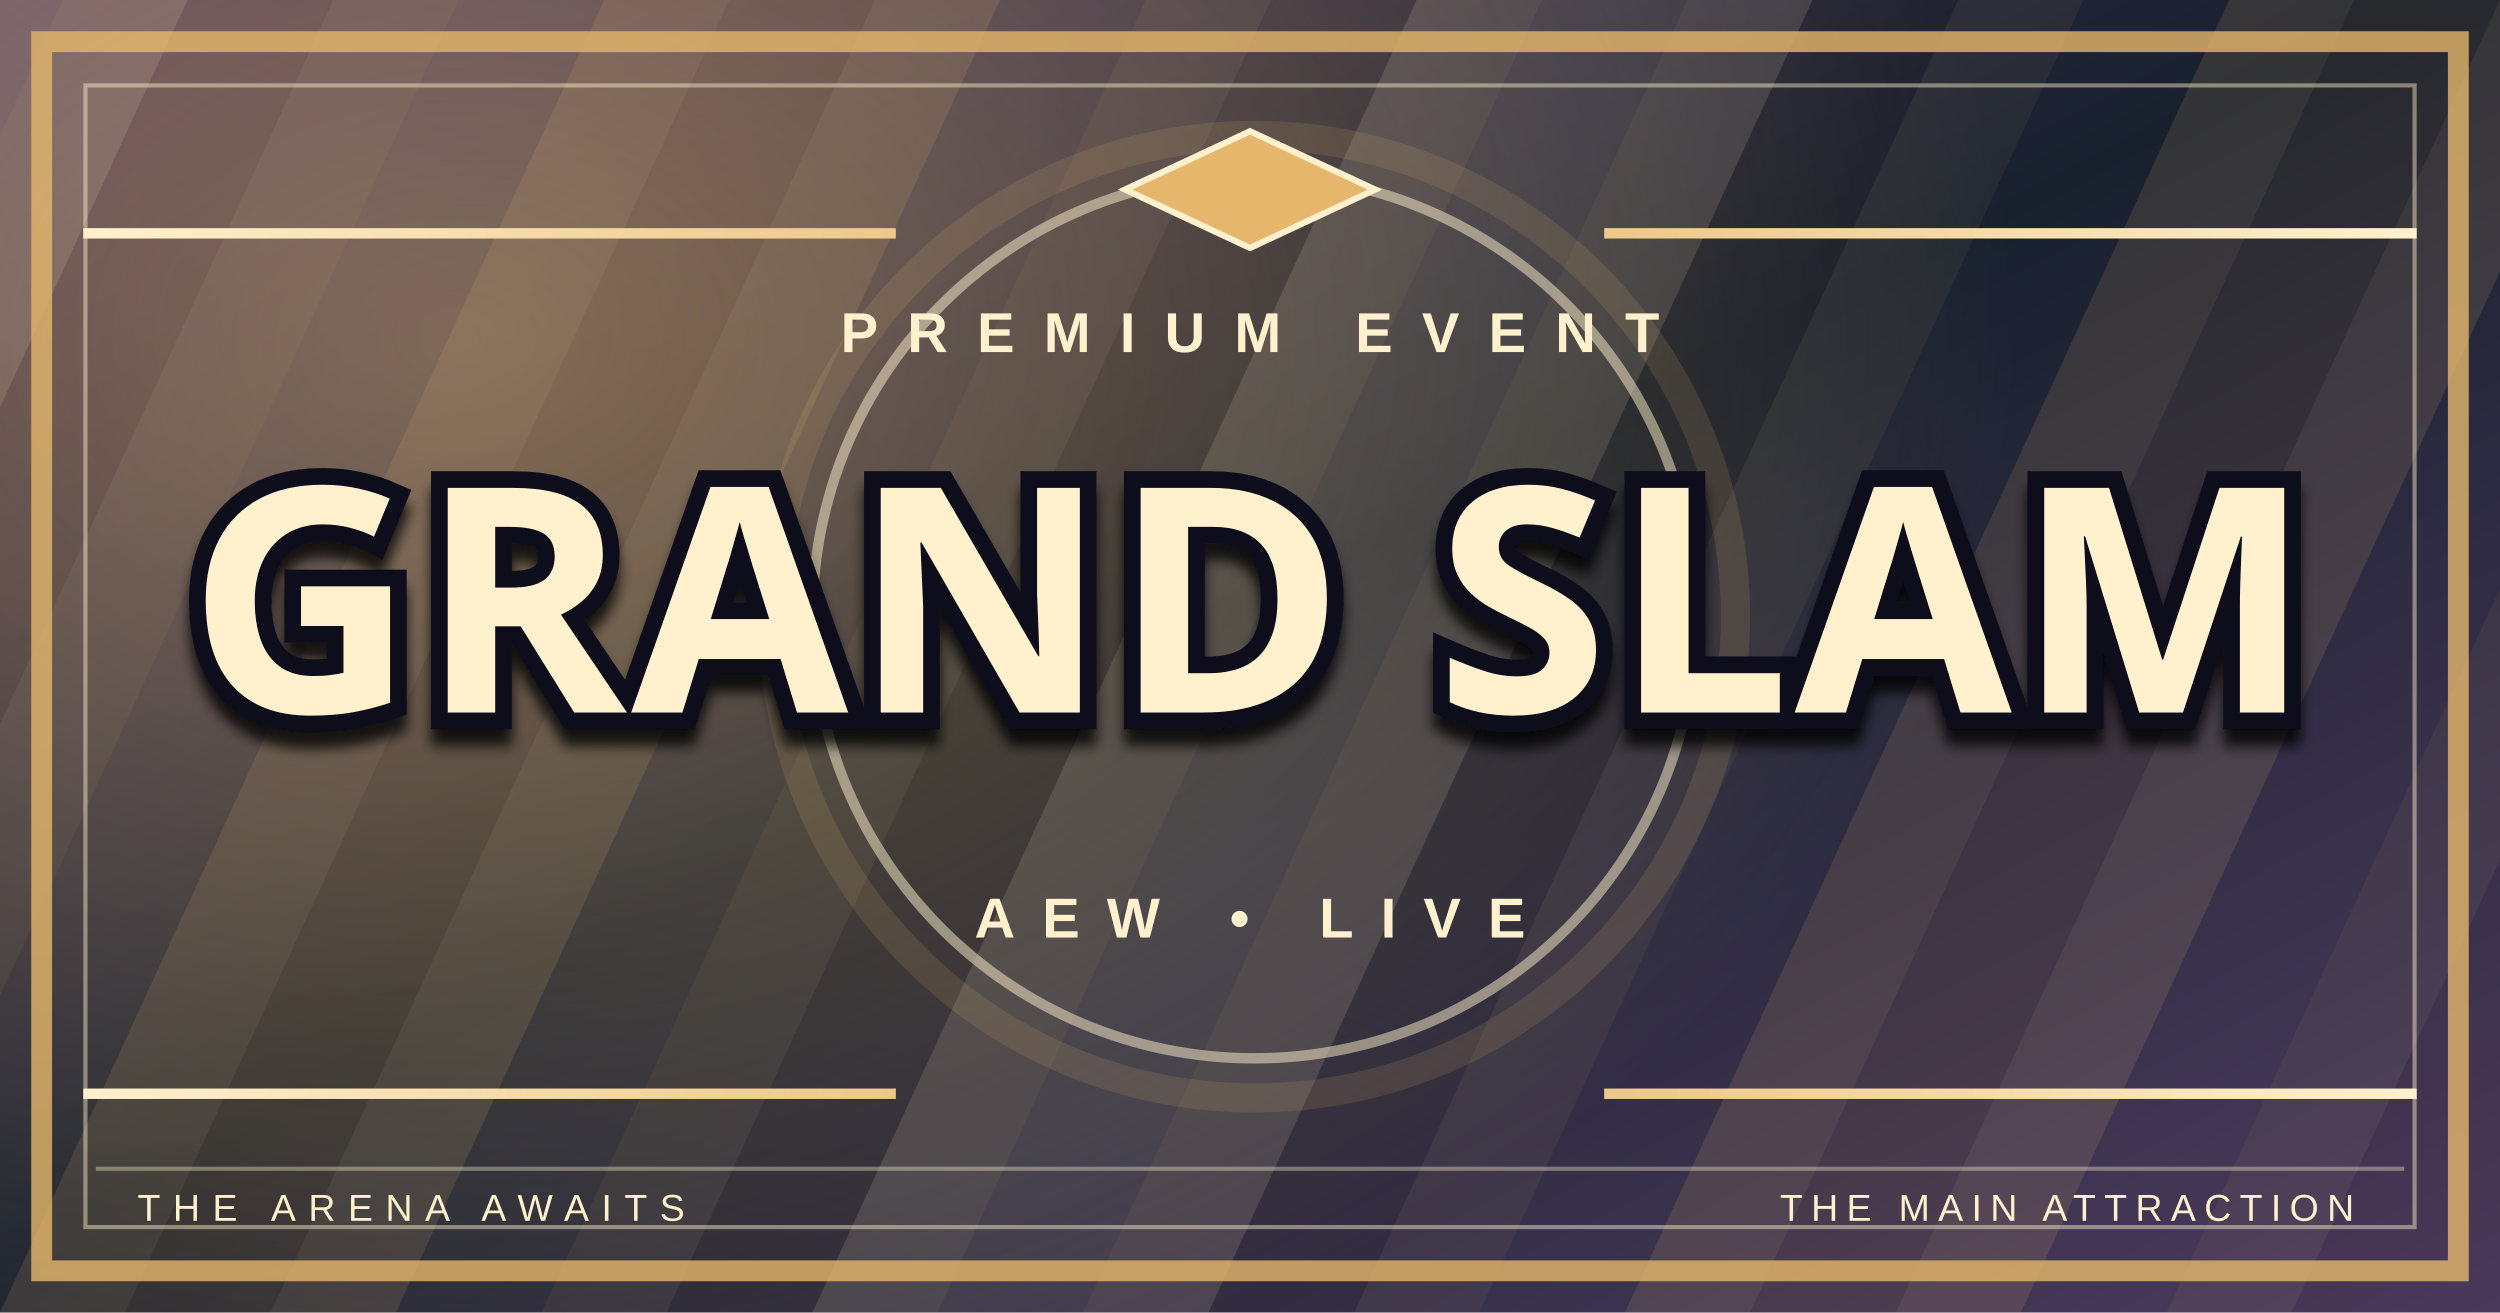
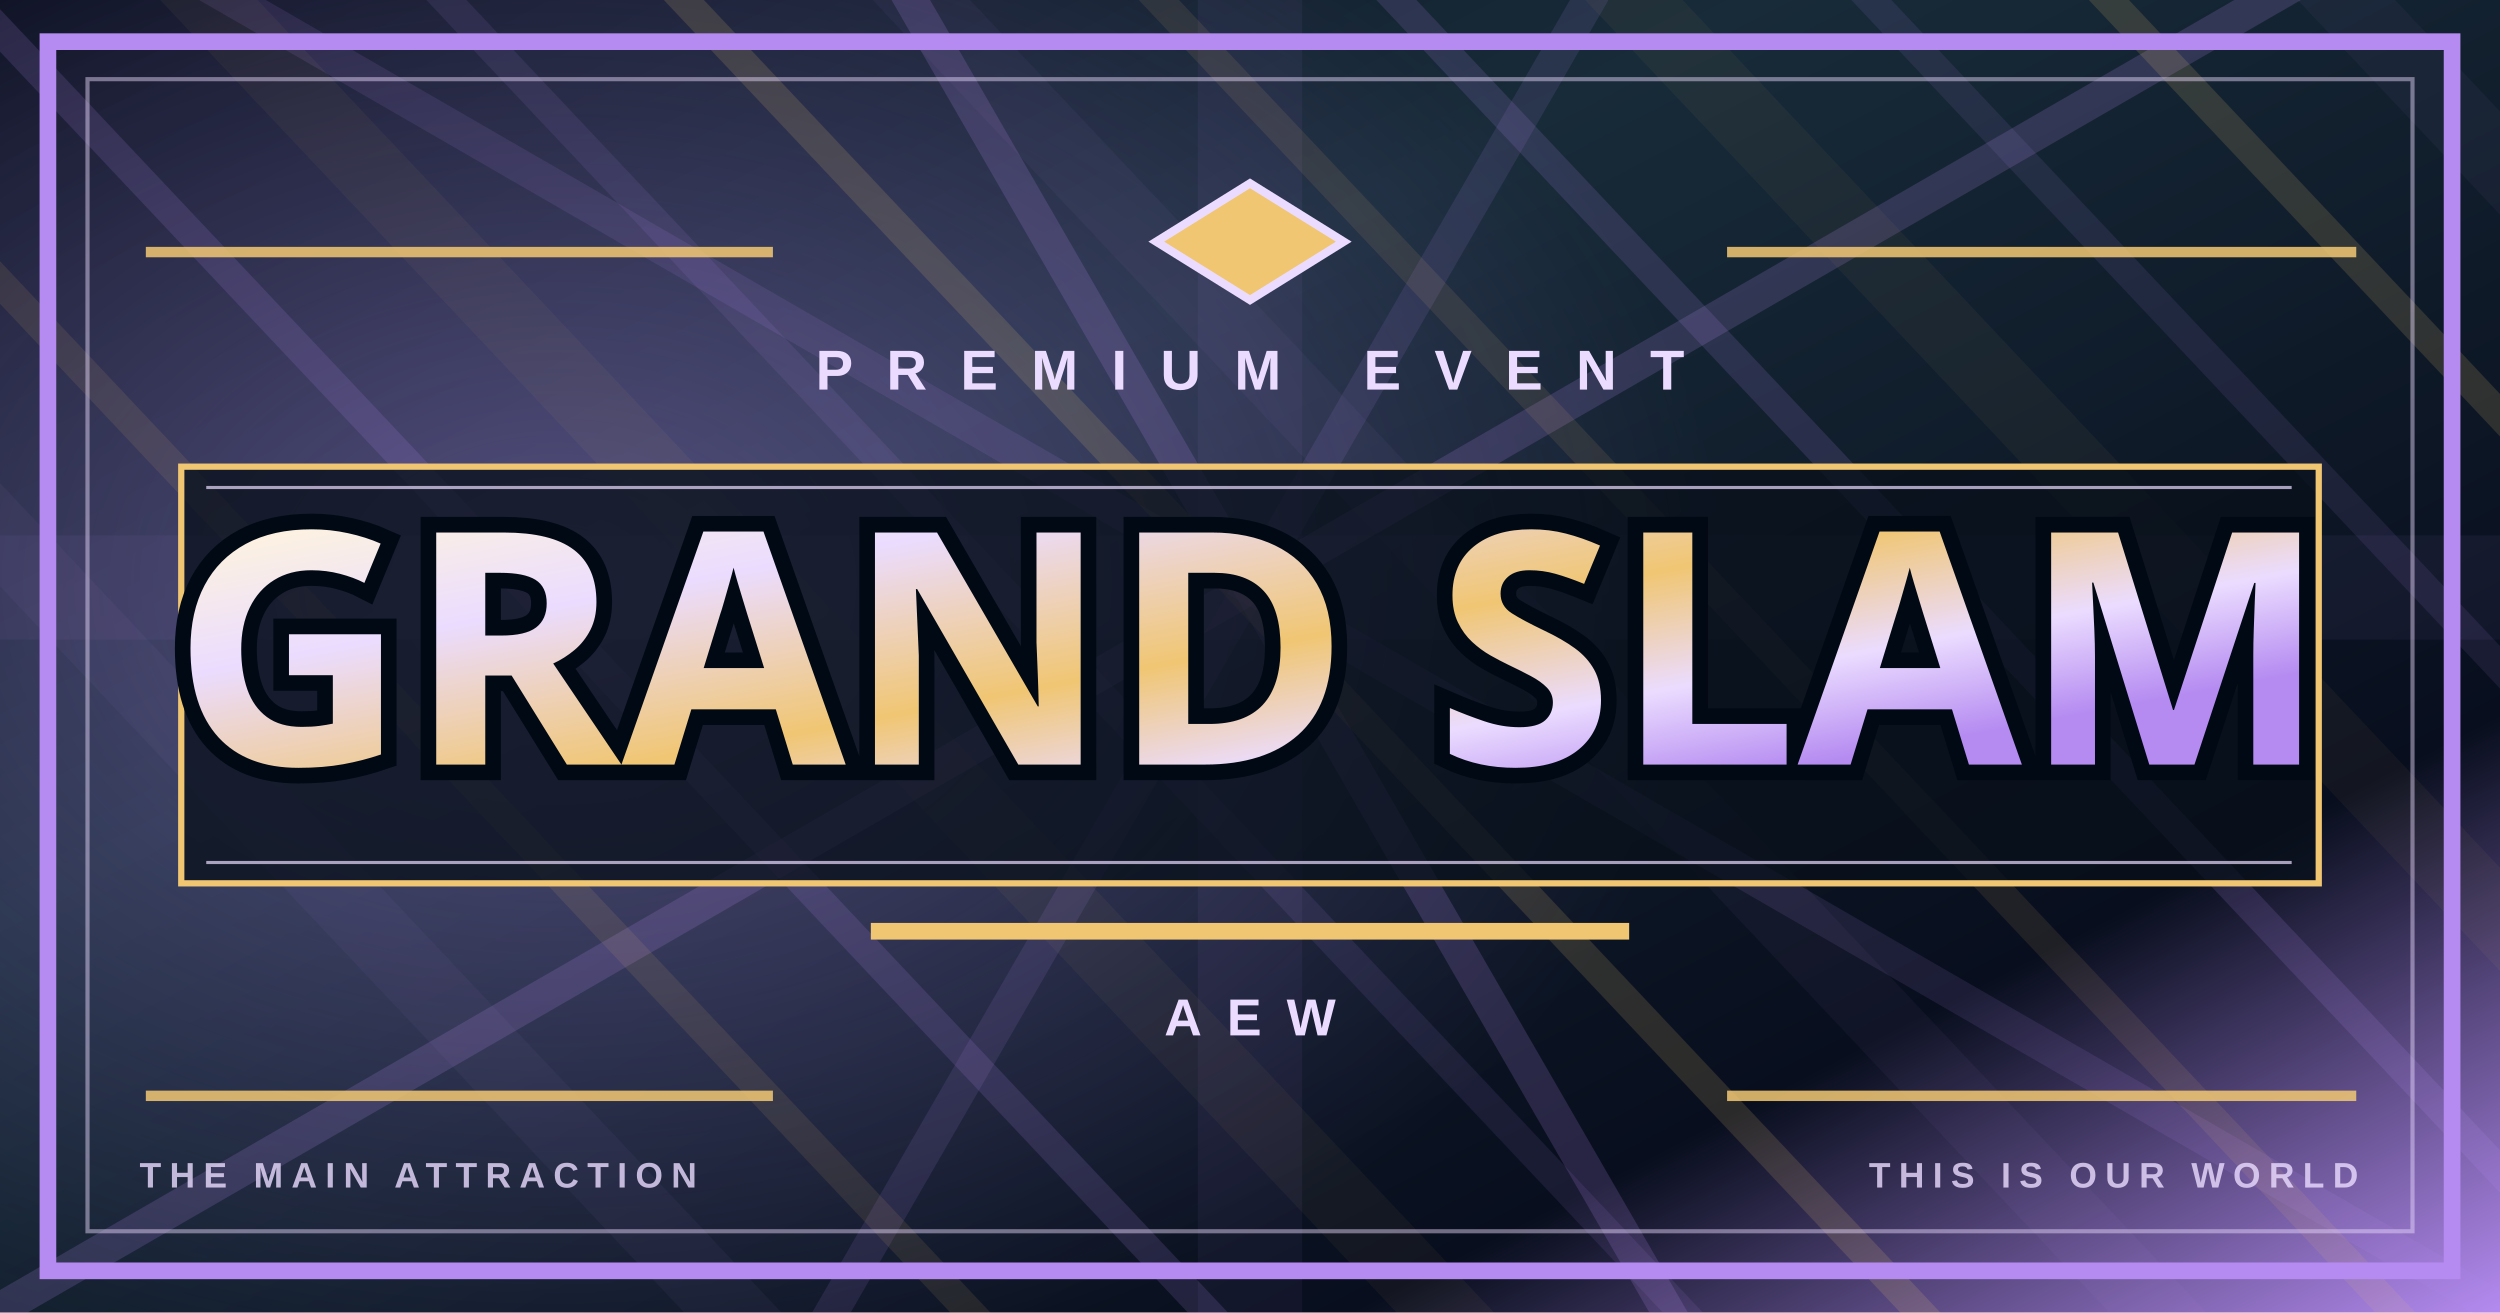
<svg xmlns="http://www.w3.org/2000/svg" width="1200" height="630" viewBox="0 0 1200 630" role="img" aria-label="GRAND SLAM event art">
  <defs>
-     <linearGradient id="bg" x1="0" y1="0" x2="1" y2="1">
-       <stop stop-color="#423158" />
-       <stop offset=".48" stop-color="#0a1324" />
-       <stop offset="1" stop-color="#423158" />
+     <linearGradient id="sky" x1="0" y1="0" x2="1" y2="1">
+       <stop stop-color="#070d1b" />
+       <stop offset=".35" stop-color="#182b39" />
+       <stop offset=".77" stop-color="#080e1d" />
+       <stop offset="1" stop-color="#b58bf1" />
+     </linearGradient>
+     <linearGradient id="chrome" x1="0" y1="0" x2="1" y2=".6">
+       <stop stop-color="#fff5dc" />
+       <stop offset=".27" stop-color="#ebdcff" />
+       <stop offset=".59" stop-color="#f0c673" />
+       <stop offset=".81" stop-color="#ebdcff" />
+       <stop offset="1" stop-color="#b58bf1" />
    </linearGradient>
    <radialGradient id="spot">
-       <stop stop-color="#e5b66c" stop-opacity=".42" />
-       <stop offset="1" stop-color="#e5b66c" stop-opacity="0" />
+       <stop stop-color="#b58bf1" stop-opacity=".39" />
+       <stop offset="1" stop-color="#b58bf1" stop-opacity="0" />
    </radialGradient>
-     <linearGradient id="plate">
-       <stop stop-color="#fff1ce" />
-       <stop offset=".5" stop-color="#e5b66c" />
-       <stop offset="1" stop-color="#fff1ce" />
-     </linearGradient>
-     <filter id="ink" x="-8%" y="-30%" width="116%" height="165%">
-       <feDropShadow dx="0" dy="8" stdDeviation="3" flood-opacity=".8" />
-     </filter>
  </defs>
-   <path fill="url(#bg)" d="M0 0h1200v630H0z" />
-   <ellipse cx="220" cy="160" rx="750" ry="550" fill="url(#spot)" />
-   <path d="M-100 0l190 0 -290 630h-190z" fill="#fff1ce" opacity=".13" />
-   <path d="M30 0l190 0 -290 630h-190z" fill="#e5b66c" opacity=".06" />
-   <path d="M160 0l190 0 -290 630h-190z" fill="#fff1ce" opacity=".06" />
-   <path d="M290 0l190 0 -290 630h-190z" fill="#e5b66c" opacity=".13" />
-   <path d="M420 0l190 0 -290 630h-190z" fill="#fff1ce" opacity=".06" />
-   <path d="M550 0l190 0 -290 630h-190z" fill="#e5b66c" opacity=".06" />
-   <path d="M680 0l190 0 -290 630h-190z" fill="#fff1ce" opacity=".13" />
-   <path d="M810 0l190 0 -290 630h-190z" fill="#e5b66c" opacity=".06" />
-   <path d="M940 0l190 0 -290 630h-190z" fill="#fff1ce" opacity=".06" />
-   <path d="M1070 0l190 0 -290 630h-190z" fill="#e5b66c" opacity=".13" />
-   <path d="M1200 0l190 0 -290 630h-190z" fill="#fff1ce" opacity=".06" />
-   <path d="M1330 0l190 0 -290 630h-190z" fill="#e5b66c" opacity=".06" />
-   <circle cx="602" cy="296" r="212" fill="none" stroke="#fff1ce" stroke-width="5" opacity=".5" />
-   <circle cx="602" cy="296" r="231" fill="none" stroke="#e5b66c" stroke-width="14" opacity=".14" />
-   <path d="M20 20H1180V610H20Z" fill="none" stroke="#e5b66c" stroke-width="10" opacity=".8" />
-   <path d="M41 41H1159V589H41Z" fill="none" stroke="#fff1ce" stroke-width="2" opacity=".45" />
-   <path d="M40 112h390M770 112h390M40 525h390M770 525h390" fill="none" stroke="url(#plate)" stroke-width="5" />
-   <path d="M540 91l60 -28 60 28 -60 28z" fill="#e5b66c" stroke="#fff1ce" stroke-width="3" />
-   <text x="600" y="169" text-anchor="middle" font-family="Arial,sans-serif" font-weight="900" font-size="27" letter-spacing="14" fill="#fff1ce">PREMIUM EVENT</text>
-   <text x="600" y="342" text-anchor="middle" textLength="860.7" lengthAdjust="spacingAndGlyphs" font-size="151" font-family="Impact,'Arial Black',sans-serif" font-weight="1000" letter-spacing="2" fill="#fff1ce" stroke="#0a0c1a" stroke-width="16" paint-order="stroke" filter="url(#ink)">GRAND SLAM</text>
-   <path d="M275 396h650" stroke="url(#plate)" stroke-width="9" />
-   <text x="600" y="450" text-anchor="middle" font-family="Arial,sans-serif" font-size="27" font-weight="900" letter-spacing="13" fill="#fff1ce">AEW • LIVE</text>
-   <path d="M46 561h1108" stroke="#fff1ce" stroke-width="2" opacity=".37" />
-   <text x="66" y="586" font-family="Arial,sans-serif" letter-spacing="6" font-size="18" fill="#fff1ce">THE ARENA AWAITS</text>
-   <text x="1130" y="586" text-anchor="end" font-family="Arial,sans-serif" letter-spacing="4" font-size="18" fill="#fff1ce">THE MAIN ATTRACTION</text>
+   <path fill="url(#sky)" d="M0 0h1200v630H0z" />
+   <ellipse cx="265" cy="280" rx="570" ry="390" fill="url(#spot)" />
+   <path d="M600 282L1680.0 282.0" stroke="#b58bf1" stroke-width="50" opacity="0.06" />
+   <path d="M600 282L1535.3 822.0" stroke="#b58bf1" stroke-width="16" opacity="0.12" />
+   <path d="M600 282L1140.0 1217.3" stroke="#b58bf1" stroke-width="16" opacity="0.18" />
+   <path d="M600 282L600.0 1362.0" stroke="#b58bf1" stroke-width="50" opacity="0.06" />
+   <path d="M600 282L60.0 1217.3" stroke="#b58bf1" stroke-width="16" opacity="0.12" />
+   <path d="M600 282L-335.3 822.0" stroke="#b58bf1" stroke-width="16" opacity="0.18" />
+   <path d="M600 282L-480.0 282.0" stroke="#b58bf1" stroke-width="50" opacity="0.06" />
+   <path d="M600 282L-335.3 -258.0" stroke="#b58bf1" stroke-width="16" opacity="0.12" />
+   <path d="M600 282L60.0 -653.3" stroke="#b58bf1" stroke-width="16" opacity="0.18" />
+   <path d="M600 282L600.0 -798.0" stroke="#b58bf1" stroke-width="50" opacity="0.06" />
+   <path d="M600 282L1140.0 -653.3" stroke="#b58bf1" stroke-width="16" opacity="0.12" />
+   <path d="M600 282L1535.3 -258.0" stroke="#b58bf1" stroke-width="16" opacity="0.18" />
+   <path d="M-270 -30L380 660" stroke="#b58bf1" opacity="0.05" stroke-width="34" />
+   <path d="M-156 -30L494 660" stroke="#f0c673" opacity="0.1" stroke-width="14" />
+   <path d="M-42 -30L608 660" stroke="#b58bf1" opacity="0.15" stroke-width="14" />
+   <path d="M72 -30L722 660" stroke="#f0c673" opacity="0.05" stroke-width="34" />
+   <path d="M186 -30L836 660" stroke="#b58bf1" opacity="0.1" stroke-width="14" />
+   <path d="M300 -30L950 660" stroke="#f0c673" opacity="0.15" stroke-width="14" />
+   <path d="M414 -30L1064 660" stroke="#b58bf1" opacity="0.05" stroke-width="34" />
+   <path d="M528 -30L1178 660" stroke="#f0c673" opacity="0.1" stroke-width="14" />
+   <path d="M642 -30L1292 660" stroke="#b58bf1" opacity="0.15" stroke-width="14" />
+   <path d="M756 -30L1406 660" stroke="#f0c673" opacity="0.05" stroke-width="34" />
+   <path d="M870 -30L1520 660" stroke="#b58bf1" opacity="0.1" stroke-width="14" />
+   <path d="M984 -30L1634 660" stroke="#f0c673" opacity="0.15" stroke-width="14" />
+   <path d="M1098 -30L1748 660" stroke="#b58bf1" opacity="0.05" stroke-width="34" />
+   <path d="M1212 -30L1862 660" stroke="#f0c673" opacity="0.1" stroke-width="14" />
+   <path d="M1326 -30L1976 660" stroke="#b58bf1" opacity="0.15" stroke-width="14" />
+   <g color="#f0c673" opacity=".48" transform="translate(0 0)">
+     <g fill="none" stroke="currentColor" stroke-width="11" stroke-linecap="round" stroke-linejoin="round">M922 278m-186 0a186 186 0 1 0 372 0a186 186 0 1 0-372 0M922 278m-138 0a138 138 0 1 0 276 0a138 138 0 1 0-276 0M922 83v391M729 278h388</g>
+   </g>
+   <path d="M23 20h1154v590H23Z" fill="none" stroke="#b58bf1" stroke-width="8" />
+   <path d="M42 38h1116v553H42Z" fill="none" stroke="#ebdcff" stroke-width="2" opacity=".46" />
+   <path d="M70 121h301M829 121h302M70 526h301M829 526h302" stroke="#f0c673" stroke-width="5" opacity=".86" />
+   <path d="M600 88l45 28-45 28-45-28Z" fill="#f0c673" stroke="#ebdcff" stroke-width="4" />
+   <text x="600" y="187" font-family="Arial,sans-serif" text-anchor="middle" font-size="27" letter-spacing="16" font-weight="900" fill="#ebdcff">PREMIUM EVENT</text>
+   <path d="M87 224H1113V424H87Z" fill="#09101bc4" stroke="#f0c673" stroke-width="3" />
+   <path d="M99 234h1001M99 414h1001" stroke="#ebdcff" stroke-width="1.5" opacity=".7" />
+   <text x="600" y="367" text-anchor="middle" font-family="Impact,'Arial Black',sans-serif" font-size="156" font-weight="1000" textLength="944" lengthAdjust="spacingAndGlyphs" fill="url(#chrome)" stroke="#010914" stroke-width="15" paint-order="stroke">GRAND SLAM</text>
+   <path d="M418 447h364" stroke="#f0c673" stroke-width="8" />
+   <text x="600" y="497" text-anchor="middle" fill="#ebdcff" font-family="Arial,sans-serif" font-size="25" font-weight="900" letter-spacing="12">AEW</text>
+   <text x="67" y="570" fill="#ebdcff" opacity=".8" font-family="Arial,sans-serif" font-size="17" font-weight="900" letter-spacing="4">THE MAIN ATTRACTION</text>
+   <text x="1132" y="570" text-anchor="end" fill="#ebdcff" opacity=".8" font-family="Arial,sans-serif" font-size="17" font-weight="900" letter-spacing="4">THIS IS OUR WORLD</text>
</svg>
